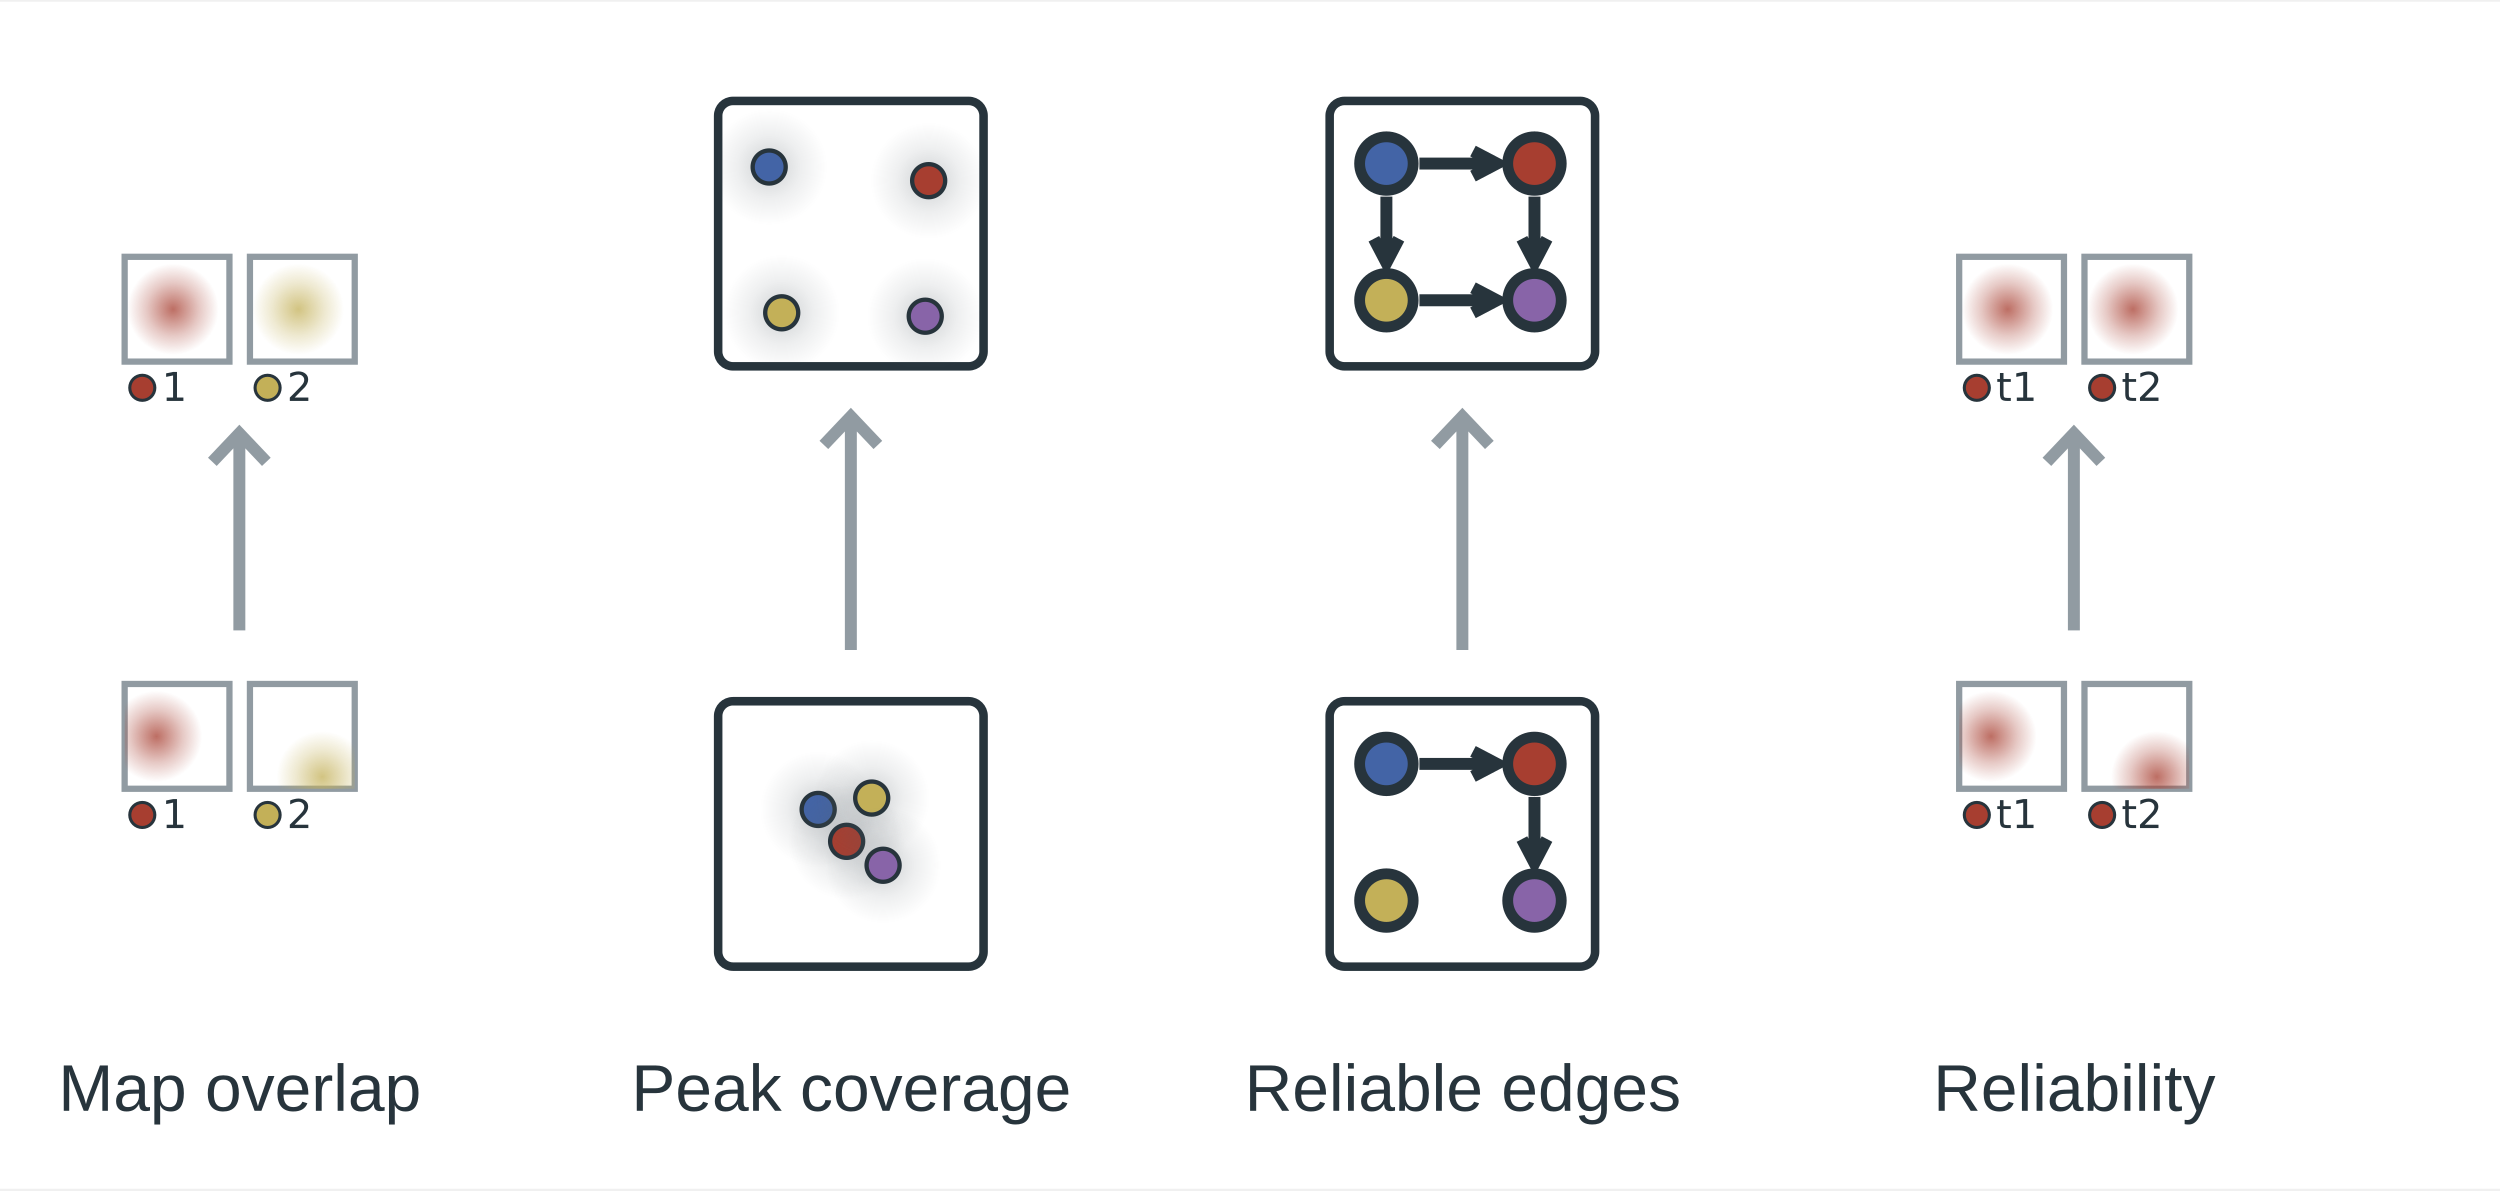
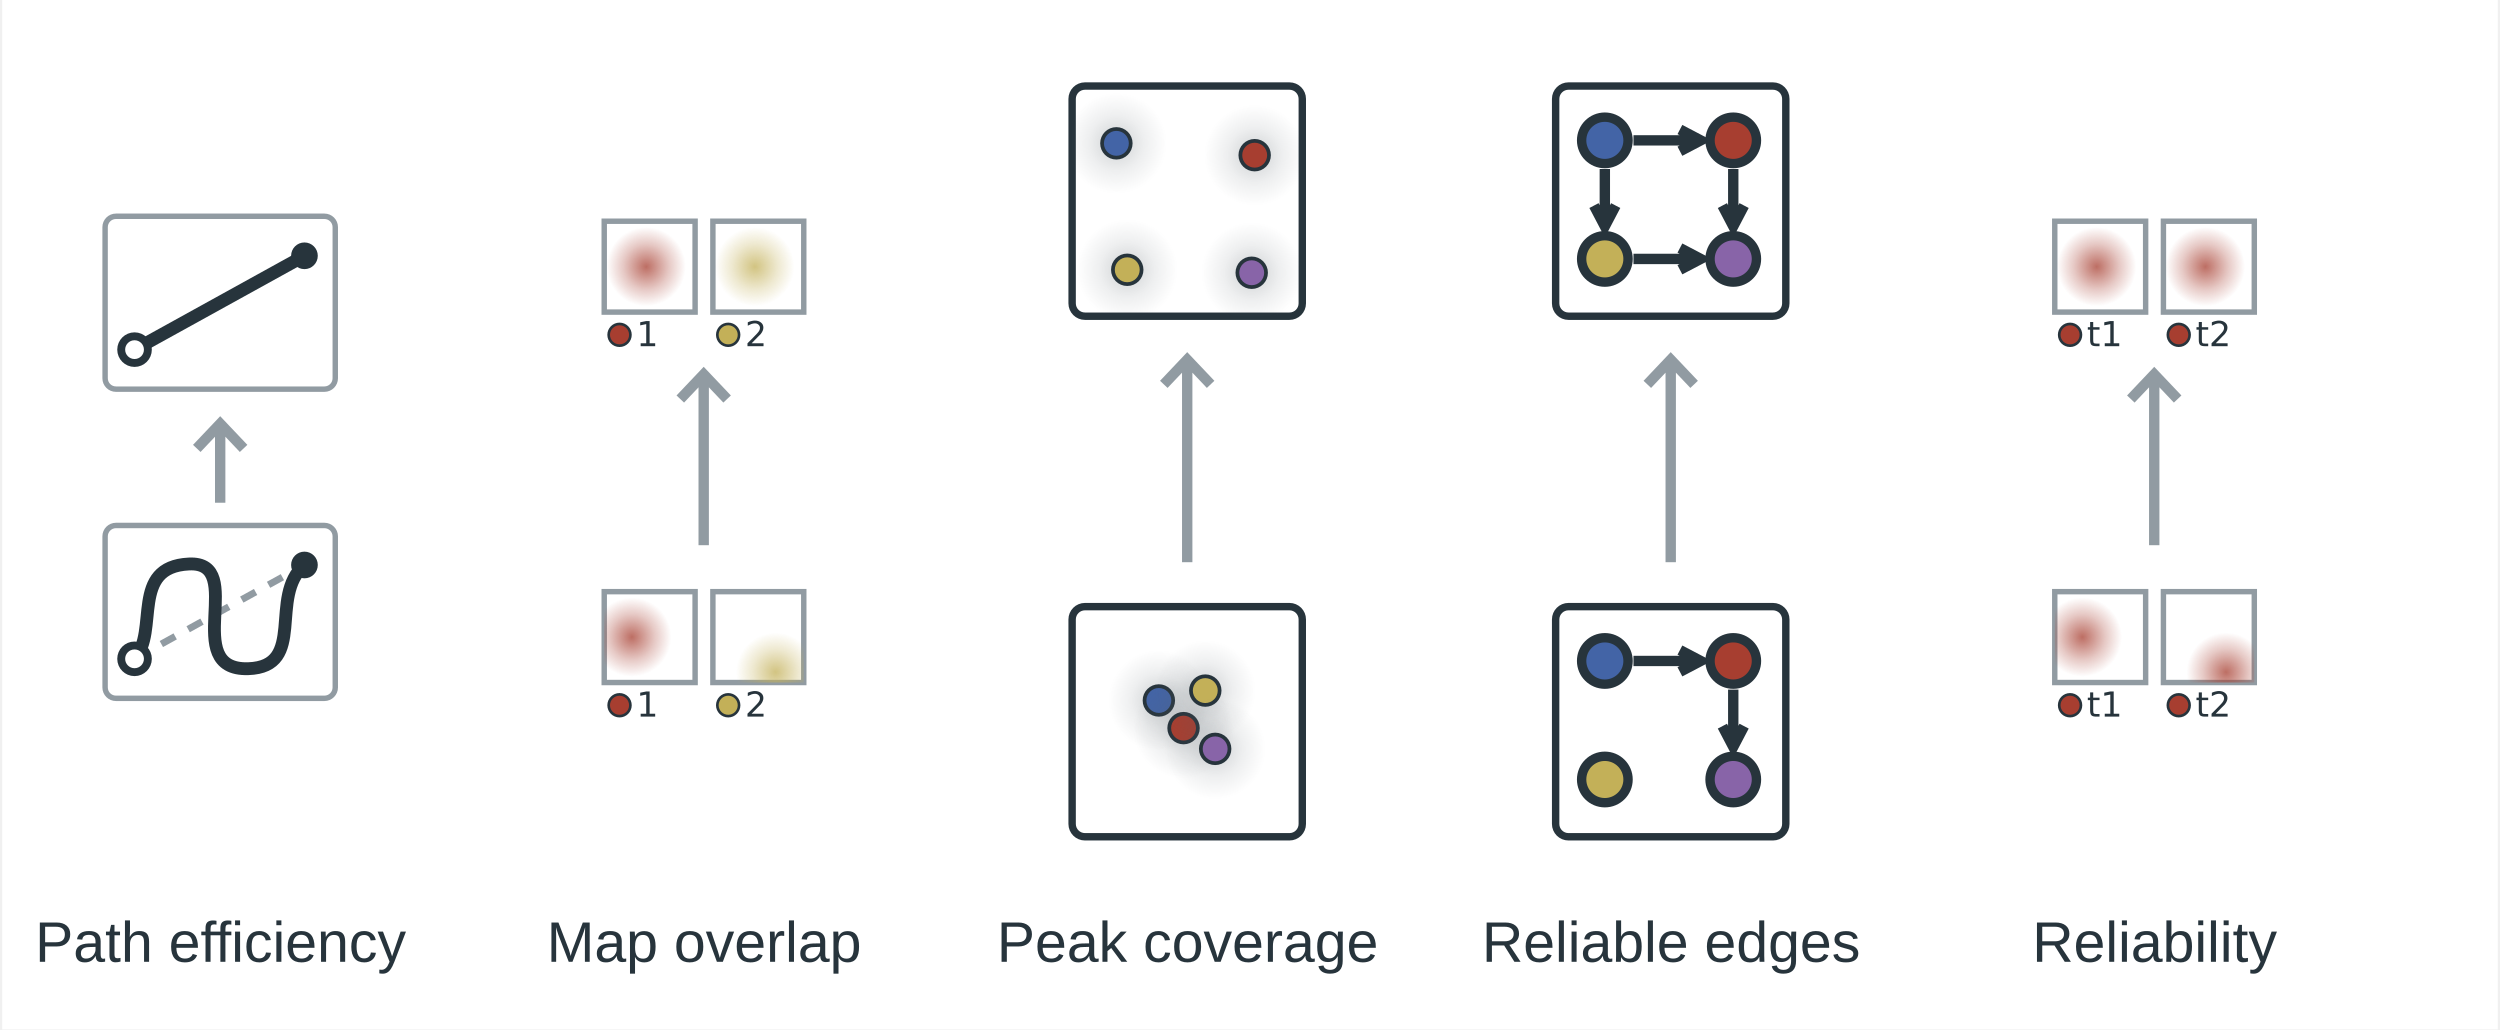
- <svg xmlns="http://www.w3.org/2000/svg" width="147mm" height="70mm" viewBox="0 0 417 198">
-   <rect width="417" height="198" fill="white" />
+ <svg xmlns="http://www.w3.org/2000/svg" width="170mm" height="70mm" viewBox="0 0 480 198">
+   <rect width="480" height="198" fill="white" />
  <style>text.preview-label{font:11px Arial,sans-serif;fill:#27343c}</style>
-   <g transform="translate(13,34) scale(1.9)">
+   <g transform="translate(15,34) scale(1.9)">
+     <rect x="2.52" y="4.0" width="23.3" height="17.5" rx="1.1" fill="white" stroke="#919ba2" stroke-width="0.55" />
+     <rect x="2.52" y="35.3" width="23.3" height="17.5" rx="1.1" fill="white" stroke="#919ba2" stroke-width="0.55" />
+     <path d="M 5.5,17.5 L 22.7,8.0" fill="none" stroke="#27343c" stroke-width="1.3" />
+     <path d="M 5.5,48.8 L 22.7,39.3" fill="none" stroke="#919ba2" stroke-width="0.7" stroke-dasharray="1.6 1.5" />
+     <path d="M 5.5,48.8 C 8,46 5,39.5 11,39.2 C 17,38.9 10,50 17,49.8 C 23,49.6 19,42.5 22.7,39.3" fill="none" stroke="#27343c" stroke-width="1.3" />
+     <circle cx="5.5" cy="17.5" r="1.35" fill="white" stroke="#27343c" stroke-width="0.8" />
+     <circle cx="22.7" cy="8.0" r="1.35" fill="#27343c" />
+     <circle cx="5.5" cy="48.8" r="1.35" fill="white" stroke="#27343c" stroke-width="0.8" />
+     <circle cx="22.7" cy="39.3" r="1.35" fill="#27343c" />
+     <path d="M 14.17,33.0 V 25.0 M 11.8,27.5 L 14.17,25.0 L 16.54,27.5" fill="none" stroke="#919ba2" stroke-width="1.05" />
+   </g>
+   <text class="preview-label" x="42" y="185" text-anchor="middle">Path efficiency</text>
+   <g transform="translate(108,34) scale(1.9)">
    <defs>
      <radialGradient id="map-overlap-red">
        <stop offset="0" stop-color="#a73e30" stop-opacity="0.75" />
        <stop offset="0.58" stop-color="#a73e30" stop-opacity="0.28" />
        <stop offset="1" stop-color="#a73e30" stop-opacity="0" />
      </radialGradient>
      <radialGradient id="map-overlap-yellow">
        <stop offset="0" stop-color="#c3b058" stop-opacity="0.75" />
        <stop offset="0.58" stop-color="#c3b058" stop-opacity="0.28" />
        <stop offset="1" stop-color="#c3b058" stop-opacity="0" />
      </radialGradient>
      <clipPath id="overlap-field-0">
        <rect x="4.1" y="4.5" width="9.2" height="9.2" />
      </clipPath>
      <clipPath id="overlap-field-1">
        <rect x="15.1" y="4.5" width="9.2" height="9.2" />
      </clipPath>
      <clipPath id="overlap-field-2">
        <rect x="4.1" y="42.0" width="9.2" height="9.2" />
      </clipPath>
      <clipPath id="overlap-field-3">
        <rect x="15.1" y="42.0" width="9.2" height="9.2" />
      </clipPath>
    </defs>
    <rect x="4.1" y="4.5" width="9.2" height="9.2" fill="white" stroke="#919ba2" stroke-width="0.55" />
    <g clip-path="url(#overlap-field-0)">
      <circle cx="8.35" cy="9.1" r="4.0" fill="url(#map-overlap-red)" />
    </g>
    <circle cx="5.65" cy="16.00" r="1.1" fill="#a73e30" stroke="#27343c" stroke-width="0.27" />
    <text x="7.35" y="17.15" font-family="DejaVu Sans" font-size="3.5" fill="#27343c">1</text>
    <rect x="15.1" y="4.5" width="9.2" height="9.2" fill="white" stroke="#919ba2" stroke-width="0.55" />
    <g clip-path="url(#overlap-field-1)">
      <circle cx="19.35" cy="9.1" r="4.0" fill="url(#map-overlap-yellow)" />
    </g>
    <circle cx="16.65" cy="16.00" r="1.1" fill="#c3b058" stroke="#27343c" stroke-width="0.27" />
    <text x="18.35" y="17.15" font-family="DejaVu Sans" font-size="3.5" fill="#27343c">2</text>
    <rect x="4.1" y="42.0" width="9.2" height="9.2" fill="white" stroke="#919ba2" stroke-width="0.55" />
    <g clip-path="url(#overlap-field-2)">
      <circle cx="6.9" cy="46.6" r="4.0" fill="url(#map-overlap-red)" />
    </g>
    <circle cx="5.65" cy="53.50" r="1.1" fill="#a73e30" stroke="#27343c" stroke-width="0.27" />
    <text x="7.35" y="54.65" font-family="DejaVu Sans" font-size="3.5" fill="#27343c">1</text>
    <rect x="15.1" y="42.0" width="9.2" height="9.2" fill="white" stroke="#919ba2" stroke-width="0.55" />
    <g clip-path="url(#overlap-field-3)">
      <circle cx="21.45" cy="50.15" r="4.0" fill="url(#map-overlap-yellow)" />
    </g>
    <circle cx="16.65" cy="53.50" r="1.1" fill="#c3b058" stroke="#27343c" stroke-width="0.27" />
    <text x="18.35" y="54.65" font-family="DejaVu Sans" font-size="3.5" fill="#27343c">2</text>
    <path d="M 14.17,37.3 V 20.0 M 11.8,22.5 L 14.17,20.0 L 16.54,22.5" fill="none" stroke="#919ba2" stroke-width="1.05" />
  </g>
-   <text class="preview-label" x="40" y="185" text-anchor="middle">Map overlap</text>
-   <g transform="translate(115,8) scale(1.9)">
+   <text class="preview-label" x="135" y="185" text-anchor="middle">Map overlap</text>
+   <g transform="translate(201,8) scale(1.9)">
    <defs>
      <radialGradient id="coverage-blur">
        <stop offset="0" stop-color="#555f66" stop-opacity="0.29" />
        <stop offset="0.55" stop-color="#555f66" stop-opacity="0.1" />
        <stop offset="1" stop-color="#555f66" stop-opacity="0" />
      </radialGradient>
      <clipPath id="coverage-top">
        <rect x="2.52" y="4.5" width="23.3" height="23.3" />
      </clipPath>
      <clipPath id="coverage-bottom">
        <rect x="2.52" y="57.2" width="23.3" height="23.3" />
      </clipPath>
    </defs>
    <rect x="2.52" y="4.5" width="23.3" height="23.3" rx="1.3" fill="white" stroke="#27343c" stroke-width="0.75" />
    <rect x="2.52" y="57.2" width="23.3" height="23.3" rx="1.3" fill="white" stroke="#27343c" stroke-width="0.75" />
    <g clip-path="url(#coverage-top)">
      <circle cx="7.0" cy="10.3" r="5.1" fill="url(#coverage-blur)" />
      <circle cx="7.0" cy="10.3" r="1.45" fill="#4364a6" stroke="#27343c" stroke-width="0.38" />
      <circle cx="21.0" cy="11.5" r="5.1" fill="url(#coverage-blur)" />
      <circle cx="21.0" cy="11.5" r="1.45" fill="#a73e30" stroke="#27343c" stroke-width="0.38" />
      <circle cx="8.1" cy="23.1" r="5.1" fill="url(#coverage-blur)" />
      <circle cx="8.1" cy="23.1" r="1.45" fill="#c3b058" stroke="#27343c" stroke-width="0.38" />
      <circle cx="20.7" cy="23.4" r="5.1" fill="url(#coverage-blur)" />
      <circle cx="20.7" cy="23.4" r="1.45" fill="#8864a8" stroke="#27343c" stroke-width="0.38" />
    </g>
    <g clip-path="url(#coverage-bottom)">
      <circle cx="11.3" cy="66.7" r="5.1" fill="url(#coverage-blur)" />
      <circle cx="11.3" cy="66.7" r="1.45" fill="#4364a6" stroke="#27343c" stroke-width="0.38" />
      <circle cx="13.8" cy="69.5" r="5.1" fill="url(#coverage-blur)" />
      <circle cx="13.8" cy="69.5" r="1.45" fill="#a73e30" stroke="#27343c" stroke-width="0.38" />
      <circle cx="16.0" cy="65.7" r="5.1" fill="url(#coverage-blur)" />
      <circle cx="16.0" cy="65.7" r="1.45" fill="#c3b058" stroke="#27343c" stroke-width="0.38" />
      <circle cx="17.0" cy="71.6" r="5.1" fill="url(#coverage-blur)" />
      <circle cx="17.0" cy="71.6" r="1.45" fill="#8864a8" stroke="#27343c" stroke-width="0.38" />
    </g>
    <path d="M 14.17,52.7 V 32.2 M 11.8,34.7 L 14.17,32.2 L 16.54,34.7" fill="none" stroke="#919ba2" stroke-width="1.05" />
  </g>
-   <text class="preview-label" x="142" y="185" text-anchor="middle">Peak coverage</text>
-   <g transform="translate(217,8) scale(1.9)">
+   <text class="preview-label" x="228" y="185" text-anchor="middle">Peak coverage</text>
+   <g transform="translate(294,8) scale(1.9)">
    <rect x="2.52" y="4.5" width="23.3" height="23.3" rx="1.3" fill="white" stroke="#27343c" stroke-width="0.75" />
    <rect x="2.52" y="57.2" width="23.3" height="23.3" rx="1.3" fill="white" stroke="#27343c" stroke-width="0.75" />
    <path d="M 10.40,10.00 L 17.20,10.00 M 15.10,11.10 L 17.20,10.00 L 15.10,8.90" fill="none" stroke="#27343c" stroke-width="1.05" />
    <path d="M 7.50,12.90 L 7.50,18.70 M 6.40,16.60 L 7.50,18.70 L 8.60,16.60" fill="none" stroke="#27343c" stroke-width="1.05" />
    <path d="M 20.50,12.90 L 20.50,18.70 M 19.40,16.60 L 20.50,18.70 L 21.60,16.60" fill="none" stroke="#27343c" stroke-width="1.05" />
    <path d="M 10.40,22.00 L 17.20,22.00 M 15.10,23.10 L 17.20,22.00 L 15.10,20.90" fill="none" stroke="#27343c" stroke-width="1.05" />
    <circle cx="7.5" cy="10" r="2.35" fill="#4364a6" stroke="#27343c" stroke-width="0.95" />
    <circle cx="20.5" cy="10" r="2.35" fill="#a73e30" stroke="#27343c" stroke-width="0.95" />
    <circle cx="7.5" cy="22" r="2.35" fill="#c3b058" stroke="#27343c" stroke-width="0.95" />
    <circle cx="20.5" cy="22" r="2.35" fill="#8864a8" stroke="#27343c" stroke-width="0.95" />
    <path d="M 10.40,62.70 L 17.20,62.70 M 15.10,63.80 L 17.20,62.70 L 15.10,61.60" fill="none" stroke="#27343c" stroke-width="1.05" />
    <path d="M 20.50,65.60 L 20.50,71.40 M 19.40,69.30 L 20.50,71.40 L 21.60,69.30" fill="none" stroke="#27343c" stroke-width="1.05" />
    <circle cx="7.5" cy="62.7" r="2.35" fill="#4364a6" stroke="#27343c" stroke-width="0.95" />
    <circle cx="20.5" cy="62.7" r="2.35" fill="#a73e30" stroke="#27343c" stroke-width="0.95" />
    <circle cx="7.5" cy="74.7" r="2.35" fill="#c3b058" stroke="#27343c" stroke-width="0.95" />
    <circle cx="20.5" cy="74.7" r="2.35" fill="#8864a8" stroke="#27343c" stroke-width="0.95" />
    <path d="M 14.17,52.7 V 32.2 M 11.8,34.7 L 14.17,32.2 L 16.54,34.7" fill="none" stroke="#919ba2" stroke-width="1.05" />
  </g>
-   <text class="preview-label" x="244" y="185" text-anchor="middle">Reliable edges</text>
-   <g transform="translate(319,34) scale(1.9)">
+   <text class="preview-label" x="321" y="185" text-anchor="middle">Reliable edges</text>
+   <g transform="translate(387,34) scale(1.9)">
    <defs>
      <radialGradient id="map-reliability-red">
        <stop offset="0" stop-color="#a73e30" stop-opacity="0.75" />
        <stop offset="0.58" stop-color="#a73e30" stop-opacity="0.28" />
        <stop offset="1" stop-color="#a73e30" stop-opacity="0" />
      </radialGradient>
      <radialGradient id="map-reliability-yellow">
        <stop offset="0" stop-color="#c3b058" stop-opacity="0.75" />
        <stop offset="0.58" stop-color="#c3b058" stop-opacity="0.28" />
        <stop offset="1" stop-color="#c3b058" stop-opacity="0" />
      </radialGradient>
      <clipPath id="reliability-field-0">
        <rect x="4.1" y="4.5" width="9.2" height="9.2" />
      </clipPath>
      <clipPath id="reliability-field-1">
        <rect x="15.1" y="4.5" width="9.2" height="9.2" />
      </clipPath>
      <clipPath id="reliability-field-2">
        <rect x="4.1" y="42.0" width="9.2" height="9.2" />
      </clipPath>
      <clipPath id="reliability-field-3">
        <rect x="15.1" y="42.0" width="9.2" height="9.2" />
      </clipPath>
    </defs>
    <rect x="4.1" y="4.5" width="9.2" height="9.2" fill="white" stroke="#919ba2" stroke-width="0.55" />
    <g clip-path="url(#reliability-field-0)">
      <circle cx="8.35" cy="9.1" r="4.0" fill="url(#map-reliability-red)" />
    </g>
    <circle cx="5.65" cy="16.00" r="1.1" fill="#a73e30" stroke="#27343c" stroke-width="0.27" />
    <text x="7.35" y="17.15" font-family="DejaVu Sans" font-size="3.5" fill="#27343c">t1</text>
    <rect x="15.1" y="4.5" width="9.2" height="9.2" fill="white" stroke="#919ba2" stroke-width="0.55" />
    <g clip-path="url(#reliability-field-1)">
      <circle cx="19.35" cy="9.1" r="4.0" fill="url(#map-reliability-red)" />
    </g>
    <circle cx="16.65" cy="16.00" r="1.1" fill="#a73e30" stroke="#27343c" stroke-width="0.27" />
    <text x="18.35" y="17.15" font-family="DejaVu Sans" font-size="3.5" fill="#27343c">t2</text>
    <rect x="4.1" y="42.0" width="9.2" height="9.2" fill="white" stroke="#919ba2" stroke-width="0.55" />
    <g clip-path="url(#reliability-field-2)">
      <circle cx="6.9" cy="46.6" r="4.0" fill="url(#map-reliability-red)" />
    </g>
    <circle cx="5.65" cy="53.50" r="1.1" fill="#a73e30" stroke="#27343c" stroke-width="0.27" />
    <text x="7.35" y="54.65" font-family="DejaVu Sans" font-size="3.5" fill="#27343c">t1</text>
    <rect x="15.1" y="42.0" width="9.2" height="9.2" fill="white" stroke="#919ba2" stroke-width="0.55" />
    <g clip-path="url(#reliability-field-3)">
      <circle cx="21.45" cy="50.15" r="4.0" fill="url(#map-reliability-red)" />
    </g>
    <circle cx="16.65" cy="53.50" r="1.1" fill="#a73e30" stroke="#27343c" stroke-width="0.27" />
    <text x="18.35" y="54.65" font-family="DejaVu Sans" font-size="3.5" fill="#27343c">t2</text>
    <path d="M 14.17,37.3 V 20.0 M 11.8,22.5 L 14.17,20.0 L 16.54,22.5" fill="none" stroke="#919ba2" stroke-width="1.05" />
  </g>
-   <text class="preview-label" x="346" y="185" text-anchor="middle">Reliability</text>
+   <text class="preview-label" x="414" y="185" text-anchor="middle">Reliability</text>
</svg>
